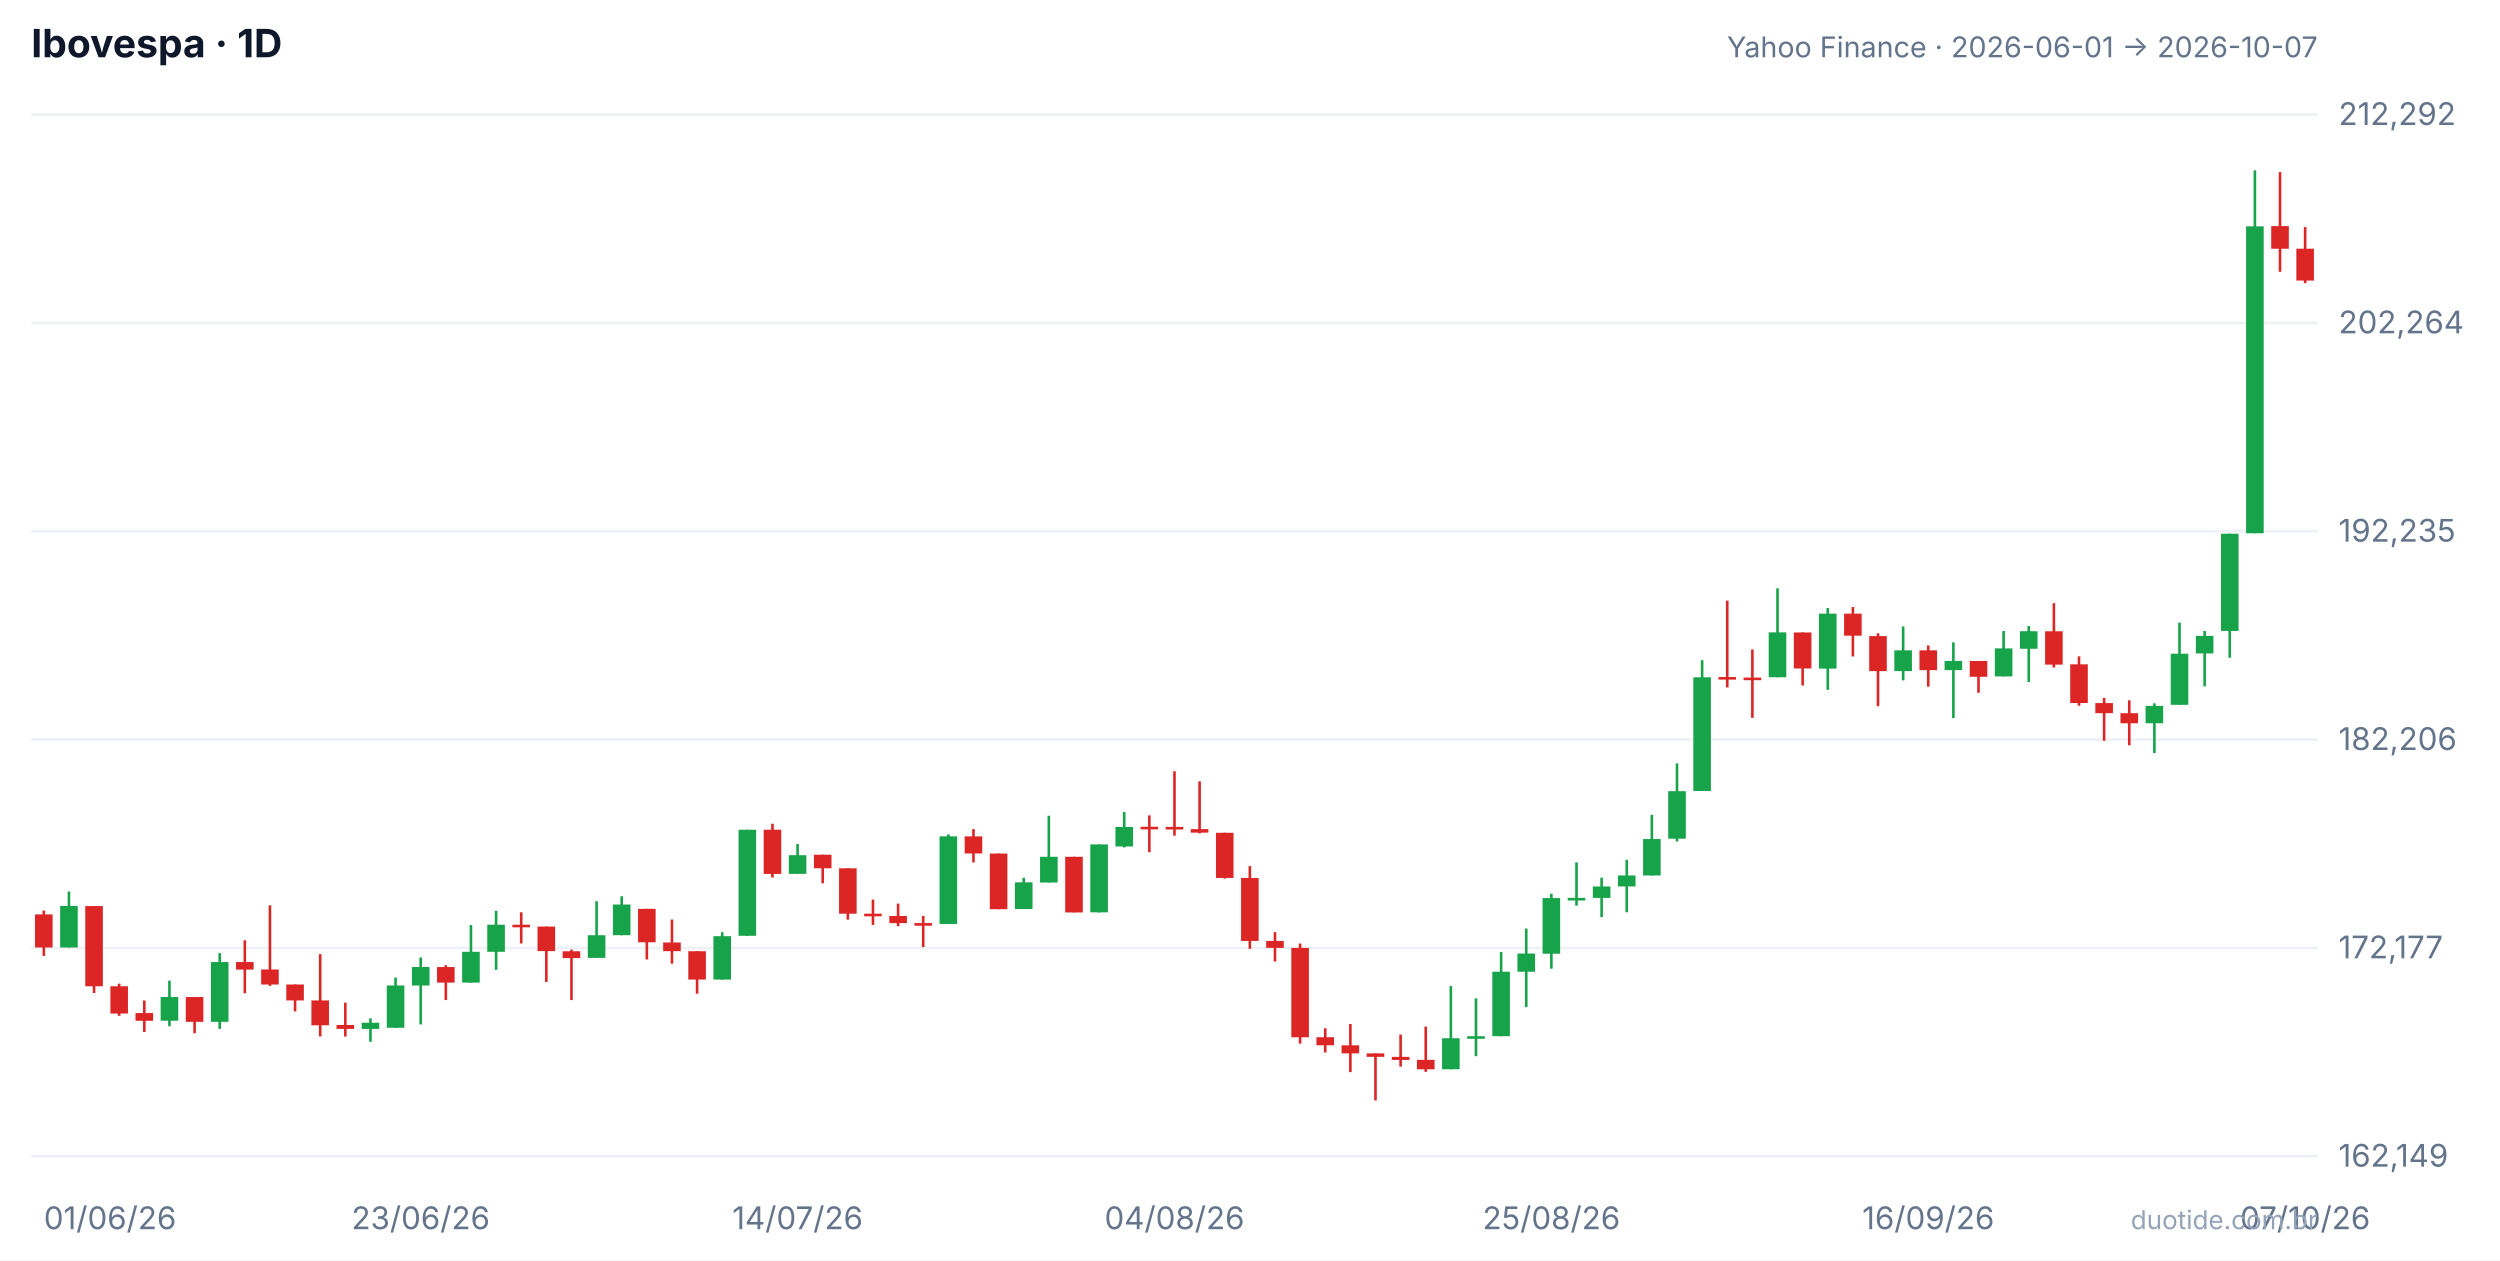
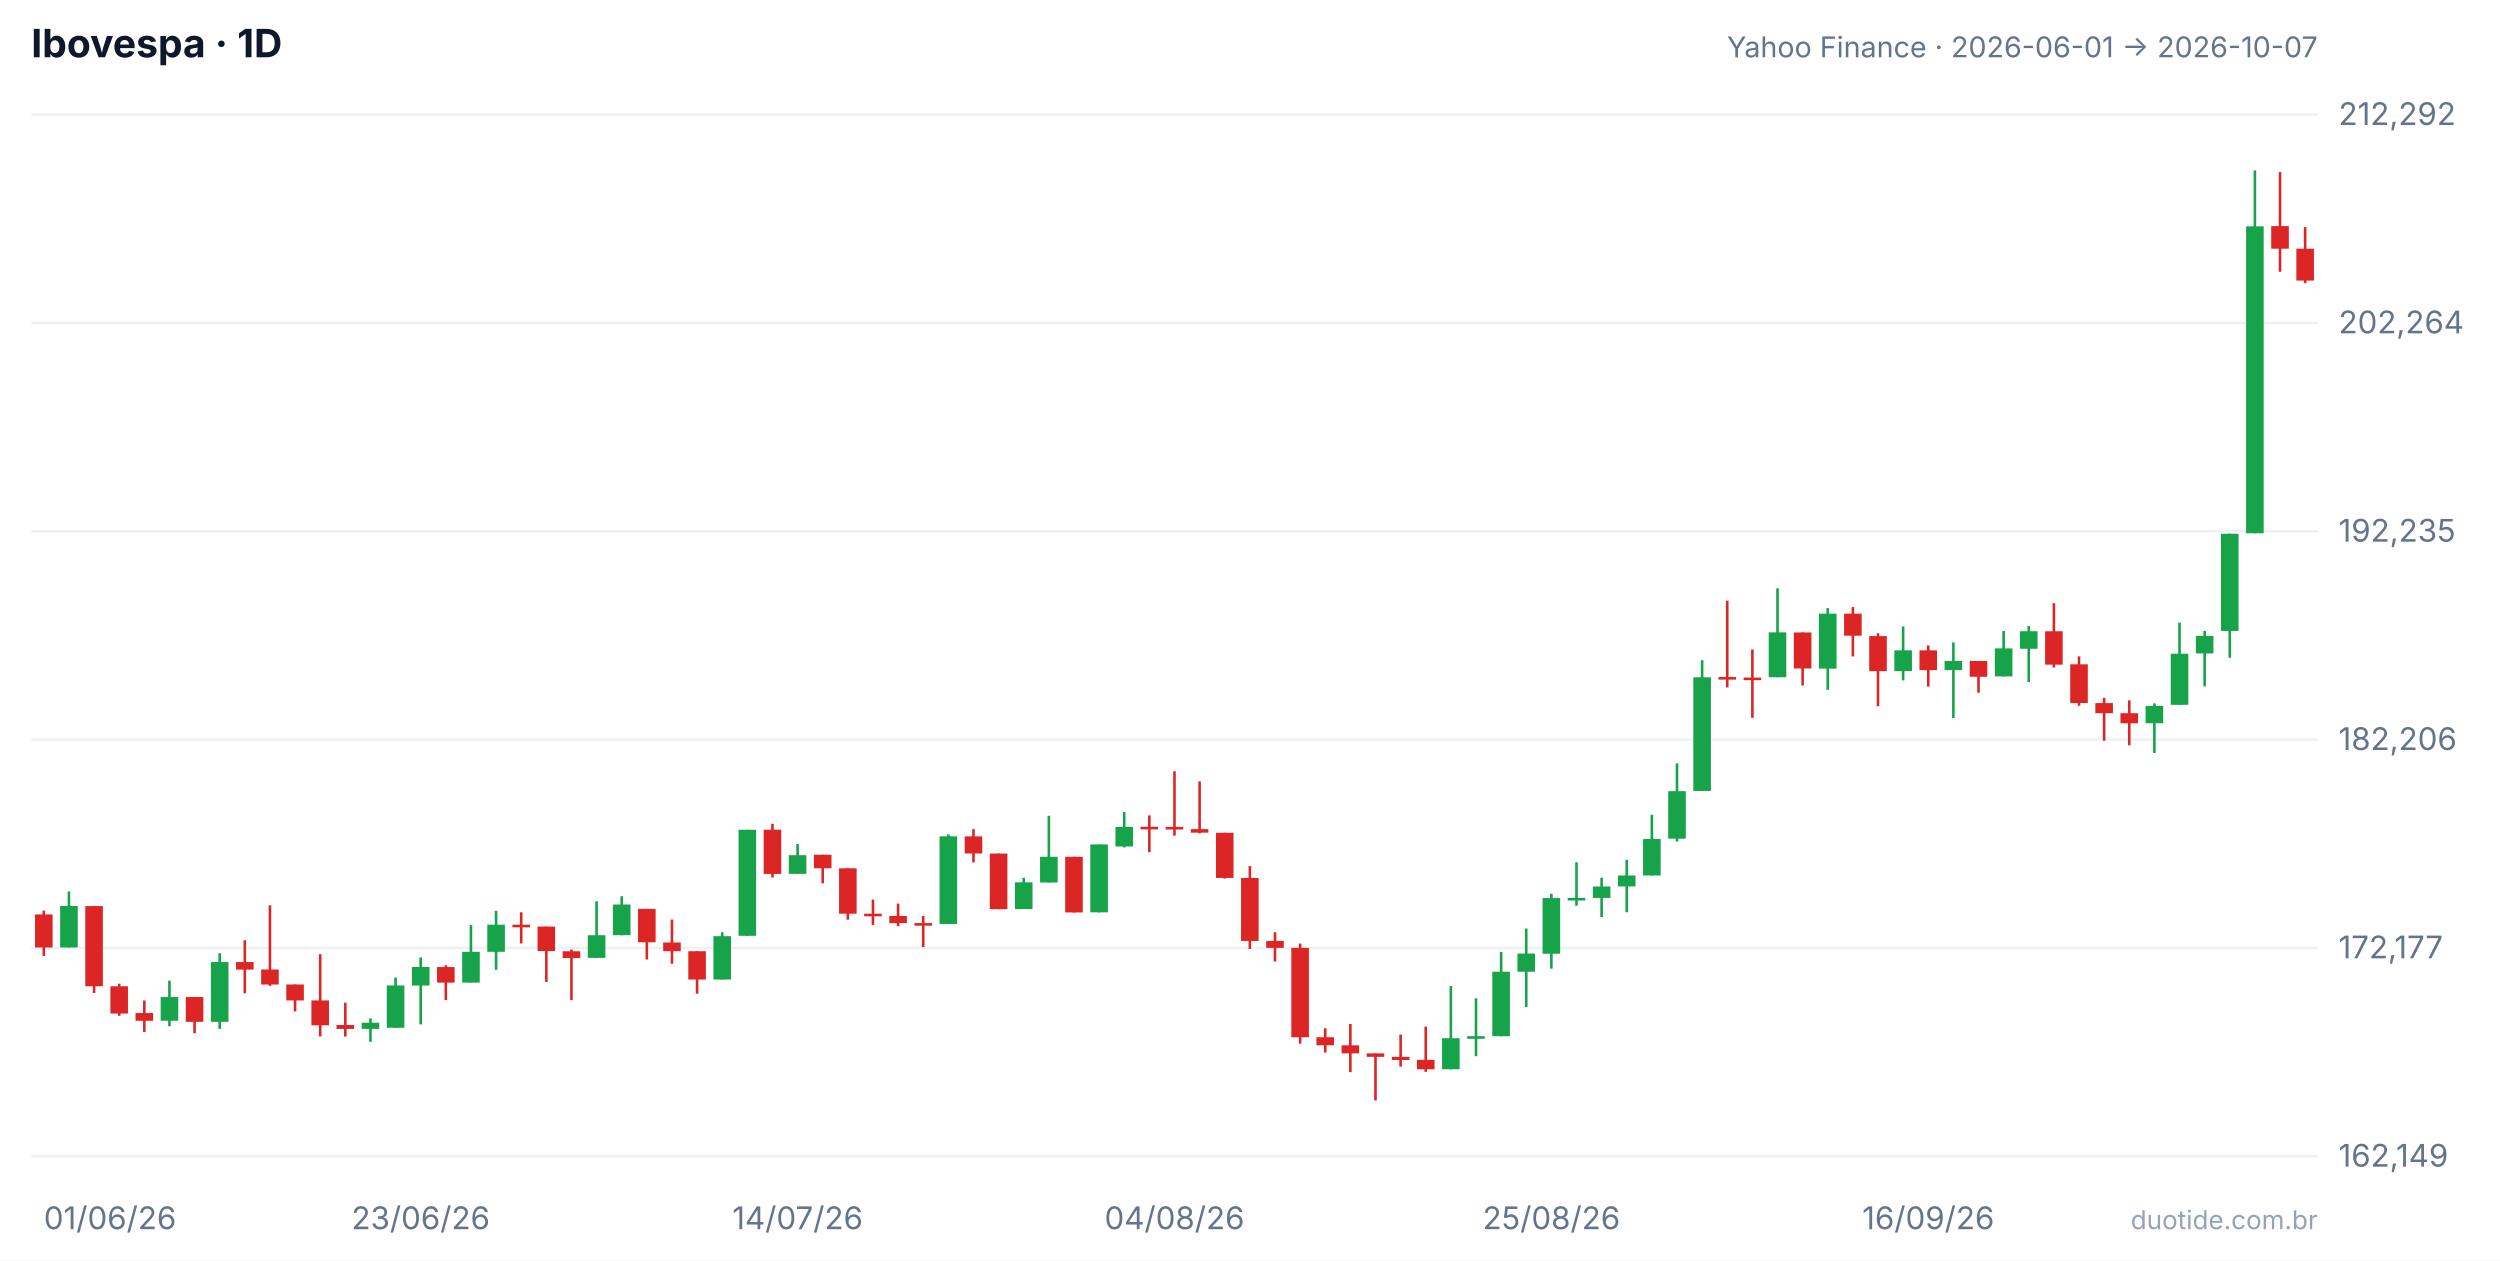
<svg xmlns="http://www.w3.org/2000/svg" viewBox="0 0 960 484" font-family="Inter,system-ui,sans-serif" font-size="12" role="img">
  <rect width="960" height="484" fill="#ffffff" />
  <text x="12" y="22" font-size="15" font-weight="700" fill="#0f172a">Ibovespa · 1D</text>
  <text x="890" y="22" font-size="11" fill="#64748b" text-anchor="end">Yahoo Finance · 2026-06-01 → 2026-10-07</text>
  <line x1="12" x2="890" y1="444" y2="444" stroke="#eef1f4" />
  <text x="898" y="448" fill="#64748b">162,149</text>
  <line x1="12" x2="890" y1="364" y2="364" stroke="#eef1f4" />
  <text x="898" y="368" fill="#64748b">172,177</text>
  <line x1="12" x2="890" y1="284" y2="284" stroke="#eef1f4" />
  <text x="898" y="288" fill="#64748b">182,206</text>
  <line x1="12" x2="890" y1="204" y2="204" stroke="#eef1f4" />
  <text x="898" y="208" fill="#64748b">192,235</text>
  <line x1="12" x2="890" y1="124" y2="124" stroke="#eef1f4" />
  <text x="898" y="128" fill="#64748b">202,264</text>
  <line x1="12" x2="890" y1="44" y2="44" stroke="#eef1f4" />
  <text x="898" y="48" fill="#64748b">212,292</text>
  <text x="16.824" y="472" fill="#64748b" text-anchor="start">01/06/26</text>
  <text x="161.549" y="472" fill="#64748b" text-anchor="middle">23/06/26</text>
  <text x="306.275" y="472" fill="#64748b" text-anchor="middle">14/07/26</text>
  <text x="451" y="472" fill="#64748b" text-anchor="middle">04/08/26</text>
  <text x="595.725" y="472" fill="#64748b" text-anchor="middle">25/08/26</text>
  <text x="740.451" y="472" fill="#64748b" text-anchor="middle">16/09/26</text>
-   <text x="885.176" y="472" fill="#64748b" text-anchor="middle">07/10/26</text>
  <line x1="16.824" x2="16.824" y1="349.661" y2="367.067" stroke="#dc2626" />
  <rect x="13.447" y="351.136" width="6.754" height="12.7" fill="#dc2626" />
  <line x1="26.473" x2="26.473" y1="342.33" y2="363.828" stroke="#16a34a" />
  <rect x="23.096" y="347.882" width="6.754" height="15.946" fill="#16a34a" />
  <line x1="36.121" x2="36.121" y1="347.93" y2="381.306" stroke="#dc2626" />
  <rect x="32.744" y="347.93" width="6.754" height="30.8" fill="#dc2626" />
  <line x1="45.769" x2="45.769" y1="377.724" y2="390.065" stroke="#dc2626" />
  <rect x="42.392" y="378.729" width="6.754" height="10.466" fill="#dc2626" />
  <line x1="55.418" x2="55.418" y1="384.194" y2="396.287" stroke="#dc2626" />
  <rect x="52.041" y="389.012" width="6.754" height="2.975" fill="#dc2626" />
  <line x1="65.066" x2="65.066" y1="376.575" y2="394.085" stroke="#16a34a" />
  <rect x="61.689" y="382.861" width="6.754" height="9.094" fill="#16a34a" />
  <line x1="74.714" x2="74.714" y1="382.861" y2="396.758" stroke="#dc2626" />
  <rect x="71.337" y="382.861" width="6.754" height="9.525" fill="#dc2626" />
  <line x1="84.363" x2="84.363" y1="365.998" y2="395.09" stroke="#16a34a" />
  <rect x="80.986" y="369.428" width="6.754" height="22.958" fill="#16a34a" />
  <line x1="94.011" x2="94.011" y1="361.068" y2="381.426" stroke="#dc2626" />
  <rect x="90.634" y="369.428" width="6.754" height="2.904" fill="#dc2626" />
  <line x1="103.659" x2="103.659" y1="347.643" y2="378.57" stroke="#dc2626" />
  <rect x="100.282" y="372.284" width="6.754" height="5.775" fill="#dc2626" />
  <line x1="113.308" x2="113.308" y1="378.051" y2="388.382" stroke="#dc2626" />
  <rect x="109.931" y="378.051" width="6.754" height="6.118" fill="#dc2626" />
  <line x1="122.956" x2="122.956" y1="366.389" y2="397.994" stroke="#dc2626" />
  <rect x="119.579" y="384.17" width="6.754" height="9.533" fill="#dc2626" />
  <line x1="132.604" x2="132.604" y1="385.023" y2="398.034" stroke="#dc2626" />
  <rect x="129.227" y="393.599" width="6.754" height="1.508" fill="#dc2626" />
  <line x1="142.253" x2="142.253" y1="391.046" y2="400.052" stroke="#16a34a" />
  <rect x="138.876" y="392.729" width="6.754" height="2.369" fill="#16a34a" />
  <line x1="151.901" x2="151.901" y1="375.387" y2="394.723" stroke="#16a34a" />
  <rect x="148.524" y="378.418" width="6.754" height="16.241" fill="#16a34a" />
  <line x1="161.549" x2="161.549" y1="367.649" y2="393.375" stroke="#16a34a" />
  <rect x="158.173" y="371.327" width="6.754" height="7.116" fill="#16a34a" />
  <line x1="171.198" x2="171.198" y1="370.664" y2="384.018" stroke="#dc2626" />
  <rect x="167.821" y="371.35" width="6.754" height="5.975" fill="#dc2626" />
  <line x1="180.846" x2="180.846" y1="355.229" y2="377.317" stroke="#16a34a" />
  <rect x="177.469" y="365.495" width="6.754" height="11.822" fill="#16a34a" />
  <line x1="190.495" x2="190.495" y1="349.748" y2="372.403" stroke="#16a34a" />
  <rect x="187.118" y="355.085" width="6.754" height="10.41" fill="#16a34a" />
  <line x1="200.143" x2="200.143" y1="350.323" y2="362.28" stroke="#dc2626" />
  <rect x="196.766" y="355.093" width="6.754" height="1" fill="#dc2626" />
  <line x1="209.791" x2="209.791" y1="355.803" y2="377.07" stroke="#dc2626" />
  <rect x="206.414" y="355.803" width="6.754" height="9.421" fill="#dc2626" />
  <line x1="219.44" x2="219.44" y1="364.634" y2="384.034" stroke="#dc2626" />
  <rect x="216.063" y="365.28" width="6.754" height="2.616" fill="#dc2626" />
  <line x1="229.088" x2="229.088" y1="346.063" y2="367.833" stroke="#16a34a" />
  <rect x="225.711" y="359.13" width="6.754" height="8.695" fill="#16a34a" />
  <line x1="238.736" x2="238.736" y1="344.164" y2="359.114" stroke="#16a34a" />
  <rect x="235.359" y="347.339" width="6.754" height="11.774" fill="#16a34a" />
  <line x1="248.385" x2="248.385" y1="348.999" y2="368.431" stroke="#dc2626" />
  <rect x="245.008" y="348.999" width="6.754" height="12.843" fill="#dc2626" />
  <line x1="258.033" x2="258.033" y1="353.099" y2="370.066" stroke="#dc2626" />
  <rect x="254.656" y="361.914" width="6.754" height="3.334" fill="#dc2626" />
  <line x1="267.681" x2="267.681" y1="365.272" y2="381.593" stroke="#dc2626" />
  <rect x="264.304" y="365.272" width="6.754" height="10.881" fill="#dc2626" />
  <line x1="277.33" x2="277.33" y1="357.973" y2="376.161" stroke="#16a34a" />
  <rect x="273.953" y="359.496" width="6.754" height="16.648" fill="#16a34a" />
  <line x1="286.978" x2="286.978" y1="318.622" y2="359.345" stroke="#16a34a" />
  <rect x="283.601" y="318.622" width="6.754" height="40.723" fill="#16a34a" />
  <line x1="296.626" x2="296.626" y1="316.324" y2="336.961" stroke="#dc2626" />
  <rect x="293.249" y="318.606" width="6.754" height="16.983" fill="#dc2626" />
  <line x1="306.275" x2="306.275" y1="324.102" y2="335.557" stroke="#16a34a" />
  <rect x="302.898" y="328.394" width="6.754" height="7.163" fill="#16a34a" />
  <line x1="315.923" x2="315.923" y1="328.218" y2="339.187" stroke="#dc2626" />
  <rect x="312.546" y="328.218" width="6.754" height="5.201" fill="#dc2626" />
  <line x1="325.571" x2="325.571" y1="333.419" y2="353.155" stroke="#dc2626" />
  <rect x="322.195" y="333.427" width="6.754" height="17.43" fill="#dc2626" />
  <line x1="335.22" x2="335.22" y1="345.433" y2="355.165" stroke="#dc2626" />
  <rect x="331.843" y="350.857" width="6.754" height="1" fill="#dc2626" />
  <line x1="344.868" x2="344.868" y1="346.98" y2="355.667" stroke="#dc2626" />
  <rect x="341.491" y="351.743" width="6.754" height="2.736" fill="#dc2626" />
  <line x1="354.516" x2="354.516" y1="351.695" y2="363.669" stroke="#dc2626" />
  <rect x="351.14" y="354.463" width="6.754" height="1" fill="#dc2626" />
  <line x1="364.165" x2="364.165" y1="320.417" y2="354.822" stroke="#16a34a" />
  <rect x="360.788" y="321.159" width="6.754" height="33.639" fill="#16a34a" />
  <line x1="373.813" x2="373.813" y1="318.382" y2="331.17" stroke="#dc2626" />
  <rect x="370.436" y="321.174" width="6.754" height="6.557" fill="#dc2626" />
  <line x1="383.462" x2="383.462" y1="327.764" y2="349.126" stroke="#dc2626" />
  <rect x="380.085" y="327.764" width="6.754" height="21.363" fill="#dc2626" />
  <line x1="393.11" x2="393.11" y1="337.057" y2="349.078" stroke="#16a34a" />
  <rect x="389.733" y="338.812" width="6.754" height="10.267" fill="#16a34a" />
  <line x1="402.758" x2="402.758" y1="313.253" y2="338.884" stroke="#16a34a" />
  <rect x="399.381" y="329" width="6.754" height="9.884" fill="#16a34a" />
  <line x1="412.407" x2="412.407" y1="329.008" y2="350.379" stroke="#dc2626" />
  <rect x="409.03" y="329.008" width="6.754" height="21.371" fill="#dc2626" />
  <line x1="422.055" x2="422.055" y1="324.262" y2="350.379" stroke="#16a34a" />
  <rect x="418.678" y="324.262" width="6.754" height="26.069" fill="#16a34a" />
  <line x1="431.703" x2="431.703" y1="311.817" y2="325.418" stroke="#16a34a" />
  <rect x="428.326" y="317.561" width="6.754" height="7.49" fill="#16a34a" />
  <line x1="441.352" x2="441.352" y1="313.11" y2="327.261" stroke="#dc2626" />
  <rect x="437.975" y="317.481" width="6.754" height="1" fill="#dc2626" />
  <line x1="451" x2="451" y1="296.174" y2="320.895" stroke="#dc2626" />
  <rect x="447.623" y="317.529" width="6.754" height="1" fill="#dc2626" />
  <line x1="460.648" x2="460.648" y1="300.043" y2="320.018" stroke="#dc2626" />
  <rect x="457.271" y="318.382" width="6.754" height="1.356" fill="#dc2626" />
  <line x1="470.297" x2="470.297" y1="319.786" y2="337.376" stroke="#dc2626" />
  <rect x="466.92" y="319.786" width="6.754" height="17.342" fill="#dc2626" />
  <line x1="479.945" x2="479.945" y1="332.574" y2="364.37" stroke="#dc2626" />
  <rect x="476.568" y="337.129" width="6.754" height="24.195" fill="#dc2626" />
  <line x1="489.593" x2="489.593" y1="357.949" y2="369.213" stroke="#dc2626" />
  <rect x="486.216" y="361.323" width="6.754" height="2.656" fill="#dc2626" />
  <line x1="499.242" x2="499.242" y1="362.336" y2="400.762" stroke="#dc2626" />
  <rect x="495.865" y="363.98" width="6.754" height="34.341" fill="#dc2626" />
  <line x1="508.89" x2="508.89" y1="394.851" y2="404.168" stroke="#dc2626" />
  <rect x="505.513" y="398.297" width="6.754" height="3.087" fill="#dc2626" />
  <line x1="518.538" x2="518.538" y1="393.208" y2="411.707" stroke="#dc2626" />
  <rect x="515.162" y="401.4" width="6.754" height="3.095" fill="#dc2626" />
  <line x1="528.187" x2="528.187" y1="404.503" y2="422.571" stroke="#dc2626" />
  <rect x="524.81" y="404.503" width="6.754" height="1.324" fill="#dc2626" />
  <line x1="537.835" x2="537.835" y1="397.268" y2="409.577" stroke="#dc2626" />
  <rect x="534.458" y="405.835" width="6.754" height="1.189" fill="#dc2626" />
  <line x1="547.484" x2="547.484" y1="394.213" y2="411.595" stroke="#dc2626" />
  <rect x="544.107" y="406.984" width="6.754" height="3.622" fill="#dc2626" />
  <line x1="557.132" x2="557.132" y1="378.65" y2="410.606" stroke="#16a34a" />
  <rect x="553.755" y="398.68" width="6.754" height="11.91" fill="#16a34a" />
  <line x1="566.78" x2="566.78" y1="383.348" y2="405.572" stroke="#16a34a" />
  <rect x="563.403" y="397.906" width="6.754" height="1" fill="#16a34a" />
  <line x1="576.429" x2="576.429" y1="365.575" y2="397.898" stroke="#16a34a" />
  <rect x="573.052" y="373.137" width="6.754" height="24.761" fill="#16a34a" />
  <line x1="586.077" x2="586.077" y1="356.569" y2="386.714" stroke="#16a34a" />
  <rect x="582.7" y="366.157" width="6.754" height="6.988" fill="#16a34a" />
  <line x1="595.725" x2="595.725" y1="343.199" y2="371.965" stroke="#16a34a" />
  <rect x="592.348" y="344.858" width="6.754" height="21.371" fill="#16a34a" />
  <line x1="605.374" x2="605.374" y1="331.138" y2="347.794" stroke="#16a34a" />
  <rect x="601.997" y="344.787" width="6.754" height="1" fill="#16a34a" />
  <line x1="615.022" x2="615.022" y1="337.033" y2="352.166" stroke="#16a34a" />
  <rect x="611.645" y="340.407" width="6.754" height="4.395" fill="#16a34a" />
  <line x1="624.67" x2="624.67" y1="330.149" y2="350.307" stroke="#16a34a" />
  <rect x="621.293" y="336.179" width="6.754" height="4.212" fill="#16a34a" />
  <line x1="634.319" x2="634.319" y1="312.878" y2="336.179" stroke="#16a34a" />
  <rect x="630.942" y="322.188" width="6.754" height="13.992" fill="#16a34a" />
  <line x1="643.967" x2="643.967" y1="293.135" y2="323.137" stroke="#16a34a" />
  <rect x="640.59" y="303.808" width="6.754" height="18.244" fill="#16a34a" />
  <line x1="653.615" x2="653.615" y1="253.513" y2="303.721" stroke="#16a34a" />
  <rect x="650.238" y="260.078" width="6.754" height="43.643" fill="#16a34a" />
  <line x1="663.264" x2="663.264" y1="230.666" y2="263.963" stroke="#dc2626" />
  <rect x="659.887" y="259.974" width="6.754" height="1" fill="#dc2626" />
  <line x1="672.912" x2="672.912" y1="249.389" y2="275.657" stroke="#dc2626" />
  <rect x="669.535" y="260.19" width="6.754" height="1" fill="#dc2626" />
  <line x1="682.56" x2="682.56" y1="225.912" y2="260.054" stroke="#16a34a" />
  <rect x="679.184" y="242.831" width="6.754" height="17.223" fill="#16a34a" />
  <line x1="692.209" x2="692.209" y1="242.871" y2="263.229" stroke="#dc2626" />
  <rect x="688.832" y="242.871" width="6.754" height="13.824" fill="#dc2626" />
  <line x1="701.857" x2="701.857" y1="233.482" y2="264.896" stroke="#16a34a" />
  <rect x="698.48" y="235.636" width="6.754" height="21.115" fill="#16a34a" />
  <line x1="711.505" x2="711.505" y1="233.107" y2="252.077" stroke="#dc2626" />
  <rect x="708.129" y="235.644" width="6.754" height="8.464" fill="#dc2626" />
  <line x1="721.154" x2="721.154" y1="243.198" y2="271.182" stroke="#dc2626" />
  <rect x="717.777" y="244.259" width="6.754" height="13.457" fill="#dc2626" />
  <line x1="730.802" x2="730.802" y1="240.566" y2="261.266" stroke="#16a34a" />
  <rect x="727.425" y="249.724" width="6.754" height="7.985" fill="#16a34a" />
  <line x1="740.451" x2="740.451" y1="247.849" y2="263.676" stroke="#dc2626" />
  <rect x="737.074" y="249.724" width="6.754" height="7.618" fill="#dc2626" />
  <line x1="750.099" x2="750.099" y1="246.676" y2="275.737" stroke="#16a34a" />
  <rect x="746.722" y="253.8" width="6.754" height="3.526" fill="#16a34a" />
  <line x1="759.747" x2="759.747" y1="253.808" y2="266.013" stroke="#dc2626" />
  <rect x="756.37" y="253.808" width="6.754" height="6.079" fill="#dc2626" />
  <line x1="769.396" x2="769.396" y1="242.297" y2="259.743" stroke="#16a34a" />
  <rect x="766.019" y="248.982" width="6.754" height="10.761" fill="#16a34a" />
  <line x1="779.044" x2="779.044" y1="240.398" y2="261.897" stroke="#16a34a" />
  <rect x="775.667" y="242.385" width="6.754" height="6.741" fill="#16a34a" />
  <line x1="788.692" x2="788.692" y1="231.624" y2="256.321" stroke="#dc2626" />
  <rect x="785.315" y="242.409" width="6.754" height="12.811" fill="#dc2626" />
  <line x1="798.341" x2="798.341" y1="252.053" y2="271.006" stroke="#dc2626" />
  <rect x="794.964" y="255.1" width="6.754" height="14.861" fill="#dc2626" />
  <line x1="807.989" x2="807.989" y1="267.975" y2="284.44" stroke="#dc2626" />
  <rect x="804.612" y="269.985" width="6.754" height="3.877" fill="#dc2626" />
  <line x1="817.637" x2="817.637" y1="268.932" y2="286.195" stroke="#dc2626" />
  <rect x="814.26" y="273.87" width="6.754" height="3.869" fill="#dc2626" />
  <line x1="827.286" x2="827.286" y1="270.081" y2="289.138" stroke="#16a34a" />
  <rect x="823.909" y="271.062" width="6.754" height="6.661" fill="#16a34a" />
  <line x1="836.934" x2="836.934" y1="239.098" y2="270.648" stroke="#16a34a" />
  <rect x="833.557" y="251.024" width="6.754" height="19.624" fill="#16a34a" />
  <line x1="846.582" x2="846.582" y1="242.273" y2="263.564" stroke="#16a34a" />
  <rect x="843.205" y="244.179" width="6.754" height="6.741" fill="#16a34a" />
  <line x1="856.231" x2="856.231" y1="204.924" y2="252.587" stroke="#16a34a" />
  <rect x="852.854" y="204.956" width="6.754" height="37.317" fill="#16a34a" />
  <line x1="865.879" x2="865.879" y1="65.429" y2="204.773" stroke="#16a34a" />
  <rect x="862.502" y="86.919" width="6.754" height="117.854" fill="#16a34a" />
  <line x1="875.527" x2="875.527" y1="66.091" y2="104.365" stroke="#dc2626" />
  <rect x="872.151" y="86.815" width="6.754" height="8.695" fill="#dc2626" />
  <line x1="885.176" x2="885.176" y1="87.19" y2="108.744" stroke="#dc2626" />
  <rect x="881.799" y="95.502" width="6.754" height="12.237" fill="#dc2626" />
  <text x="890" y="472" font-size="10" fill="#94a3b8" text-anchor="end">duotide.com.br</text>
</svg>
